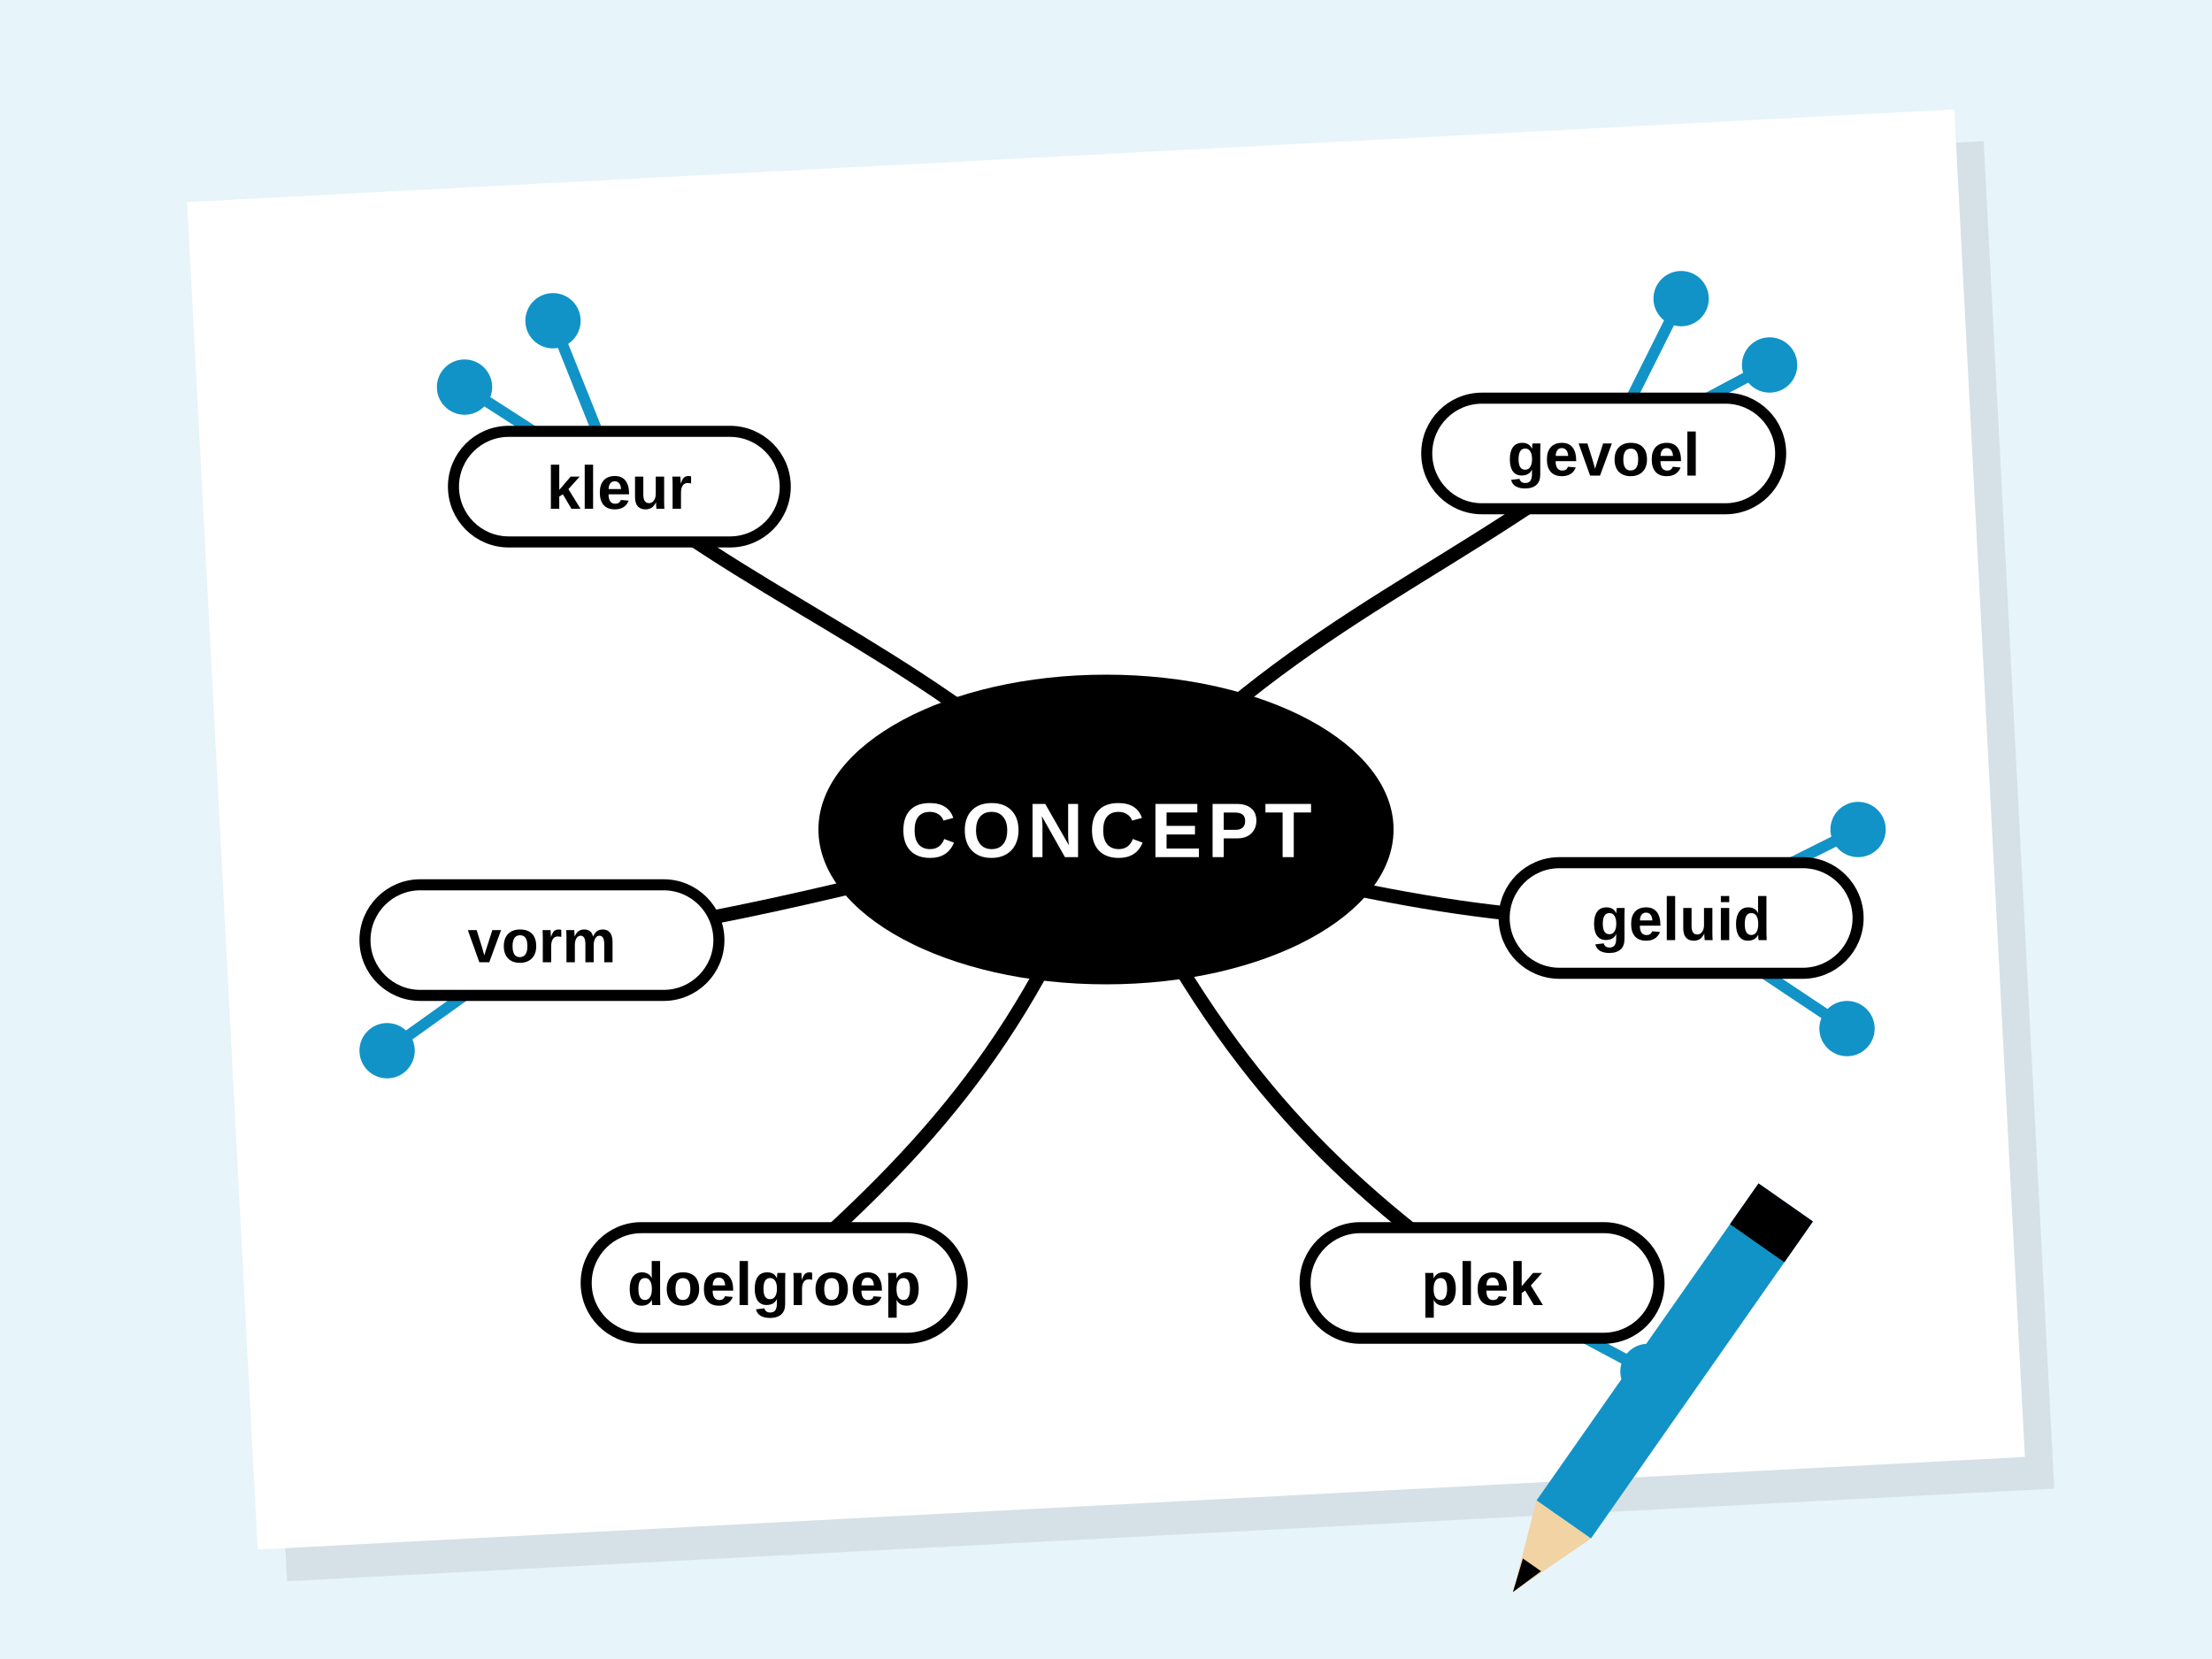
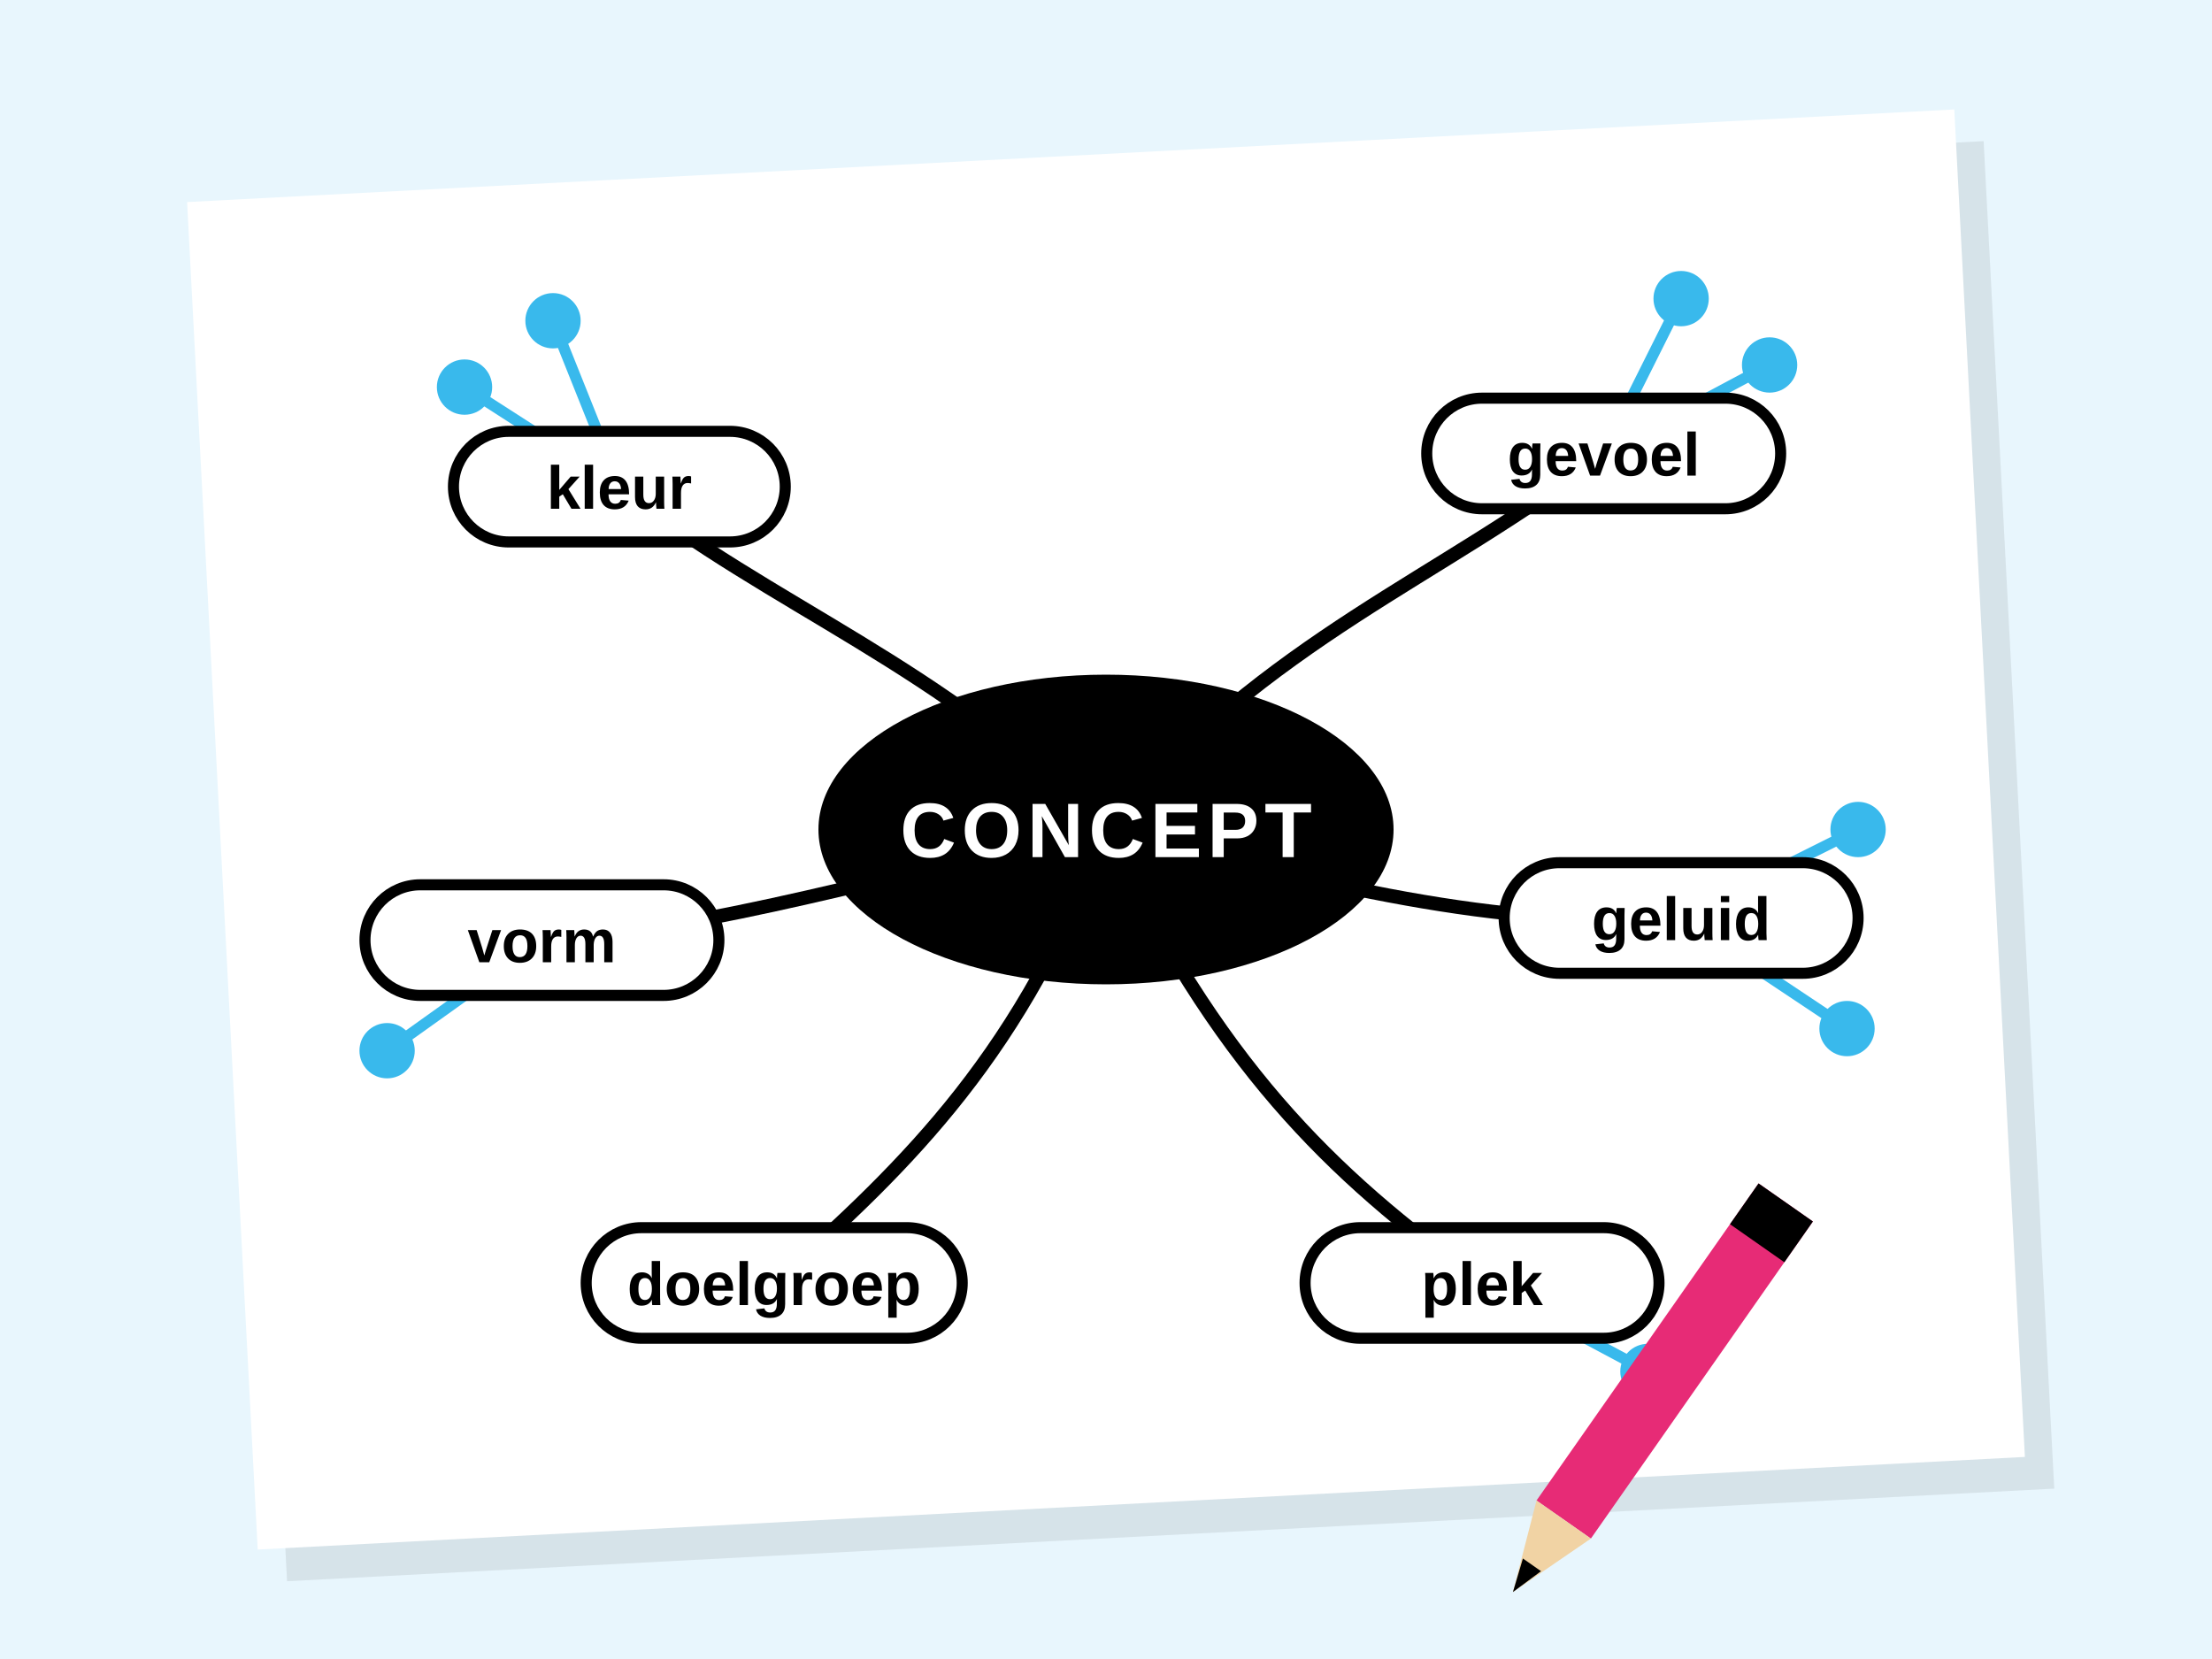
<svg xmlns="http://www.w3.org/2000/svg" viewBox="0 0 400 300" role="img" aria-labelledby="t">
-   <rect width="400" height="300" fill="#e7f4fa" />
+   <rect width="400" height="300" fill="#e8f6fd" />
  <g transform="rotate(-3 200 150)">
    <rect x="40" y="28" width="320" height="244" fill="#000" opacity=".08" transform="translate(5 6)" />
    <rect x="40" y="28" width="320" height="244" fill="#fff" />
  </g>
  <g fill="none" stroke="#000" stroke-width="2.5" stroke-linecap="round">
    <path d="M200 150 C170 120 140 110 112 88" />
    <path d="M200 150 C230 115 260 105 290 82" />
    <path d="M200 150 C160 158 130 168 98 170" />
    <path d="M200 150 C240 160 270 168 304 166" />
    <path d="M200 150 C185 190 165 210 140 232" />
    <path d="M200 150 C220 192 240 212 268 232" />
  </g>
-   <g fill="none" stroke="#1193c7" stroke-width="2" stroke-linecap="round">
+   <g fill="none" stroke="#39b9ec" stroke-width="2" stroke-linecap="round">
    <path d="M112 88 L84 70" />
    <path d="M112 88 L100 58" />
    <path d="M290 82 L320 66" />
    <path d="M290 82 L304 54" />
    <path d="M98 170 L70 190" />
    <path d="M304 166 L334 186" />
    <path d="M304 166 L336 150" />
    <path d="M268 232 L298 248" />
  </g>
-   <g fill="#1193c7">
+   <g fill="#39b9ec">
    <circle cx="84" cy="70" r="5" />
    <circle cx="100" cy="58" r="5" />
    <circle cx="320" cy="66" r="5" />
    <circle cx="304" cy="54" r="5" />
    <circle cx="70" cy="190" r="5" />
    <circle cx="334" cy="186" r="5" />
    <circle cx="336" cy="150" r="5" />
    <circle cx="298" cy="248" r="5" />
  </g>
  <g font-family="Montserrat, Arial, sans-serif" font-size="11" font-weight="700" text-anchor="middle">
    <g fill="#fff" stroke="#000" stroke-width="2">
      <rect x="82" y="78" width="60" height="20" rx="10" />
      <rect x="258" y="72" width="64" height="20" rx="10" />
      <rect x="66" y="160" width="64" height="20" rx="10" />
      <rect x="272" y="156" width="64" height="20" rx="10" />
      <rect x="106" y="222" width="68" height="20" rx="10" />
      <rect x="236" y="222" width="64" height="20" rx="10" />
    </g>
    <g fill="#000">
      <text x="112" y="92">kleur</text>
      <text x="290" y="86">gevoel</text>
      <text x="98" y="174">vorm</text>
      <text x="304" y="170">geluid</text>
      <text x="140" y="236">doelgroep</text>
      <text x="268" y="236">plek</text>
    </g>
  </g>
  <ellipse cx="200" cy="150" rx="52" ry="28" fill="#000" />
  <text x="200" y="155" fill="#fff" font-family="Montserrat, Arial, sans-serif" font-size="14" font-weight="800" text-anchor="middle" letter-spacing="1">CONCEPT</text>
  <g transform="translate(318 214) rotate(35)">
-     <rect x="0" y="0" width="12" height="70" fill="#1193c7" />
+     <rect x="0" y="0" width="12" height="70" fill="#e72b76" />
    <rect x="0" y="0" width="12" height="9" fill="#000" />
    <polygon points="0,70 12,70 6,86" fill="#f1d3a4" />
    <polygon points="4,80 8,80 6,86" fill="#000" />
  </g>
</svg>
